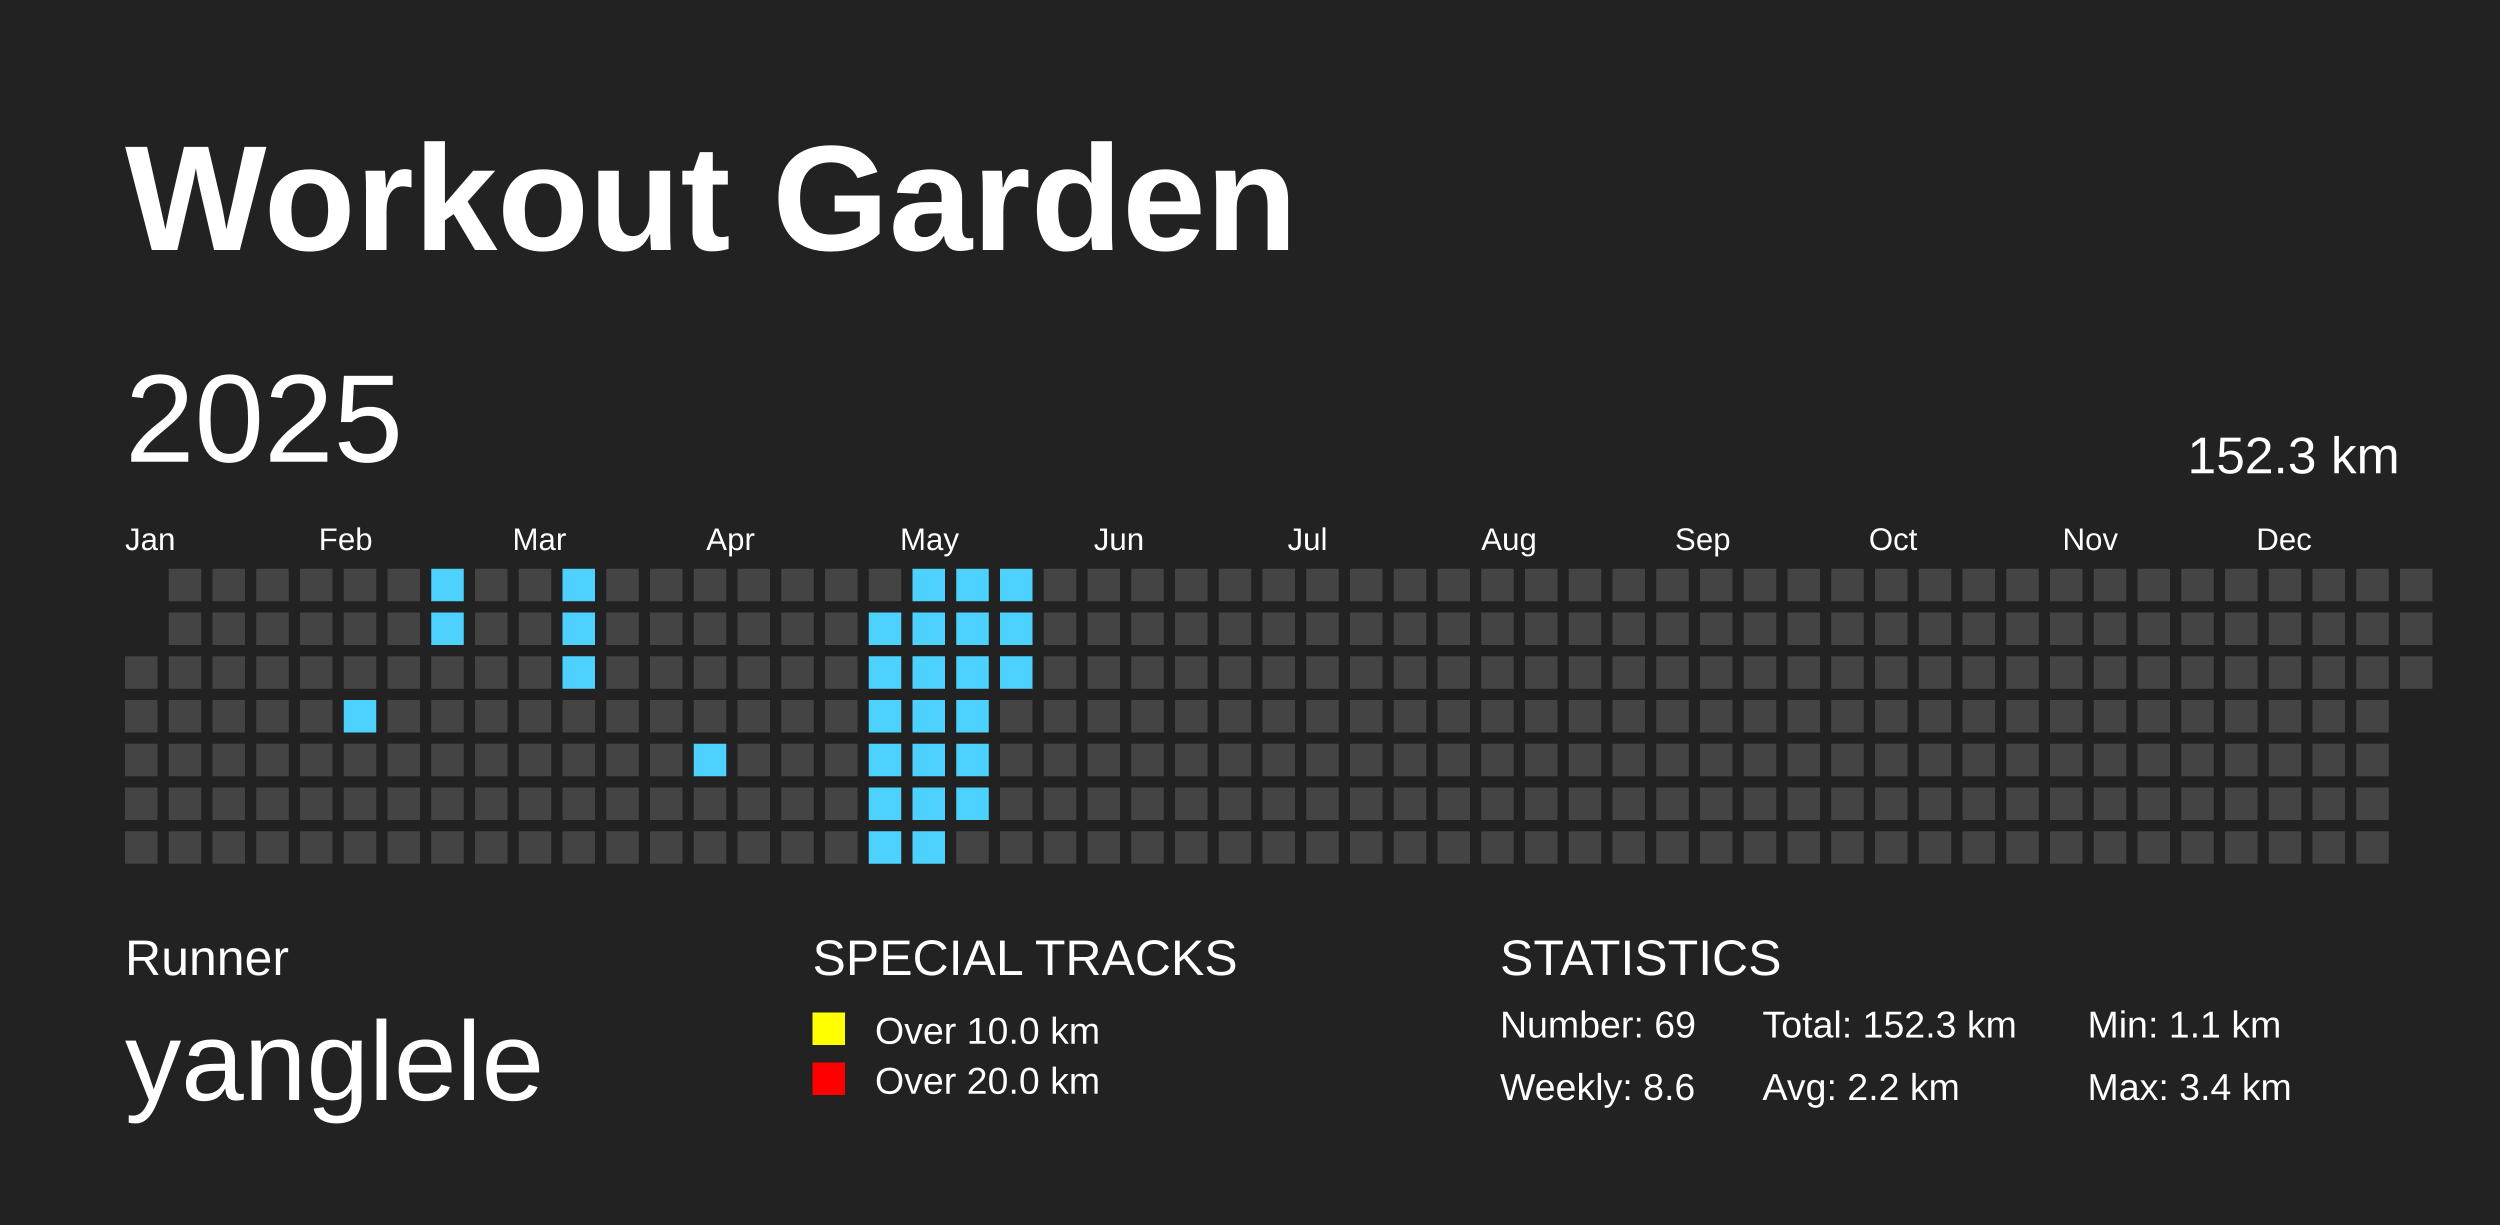
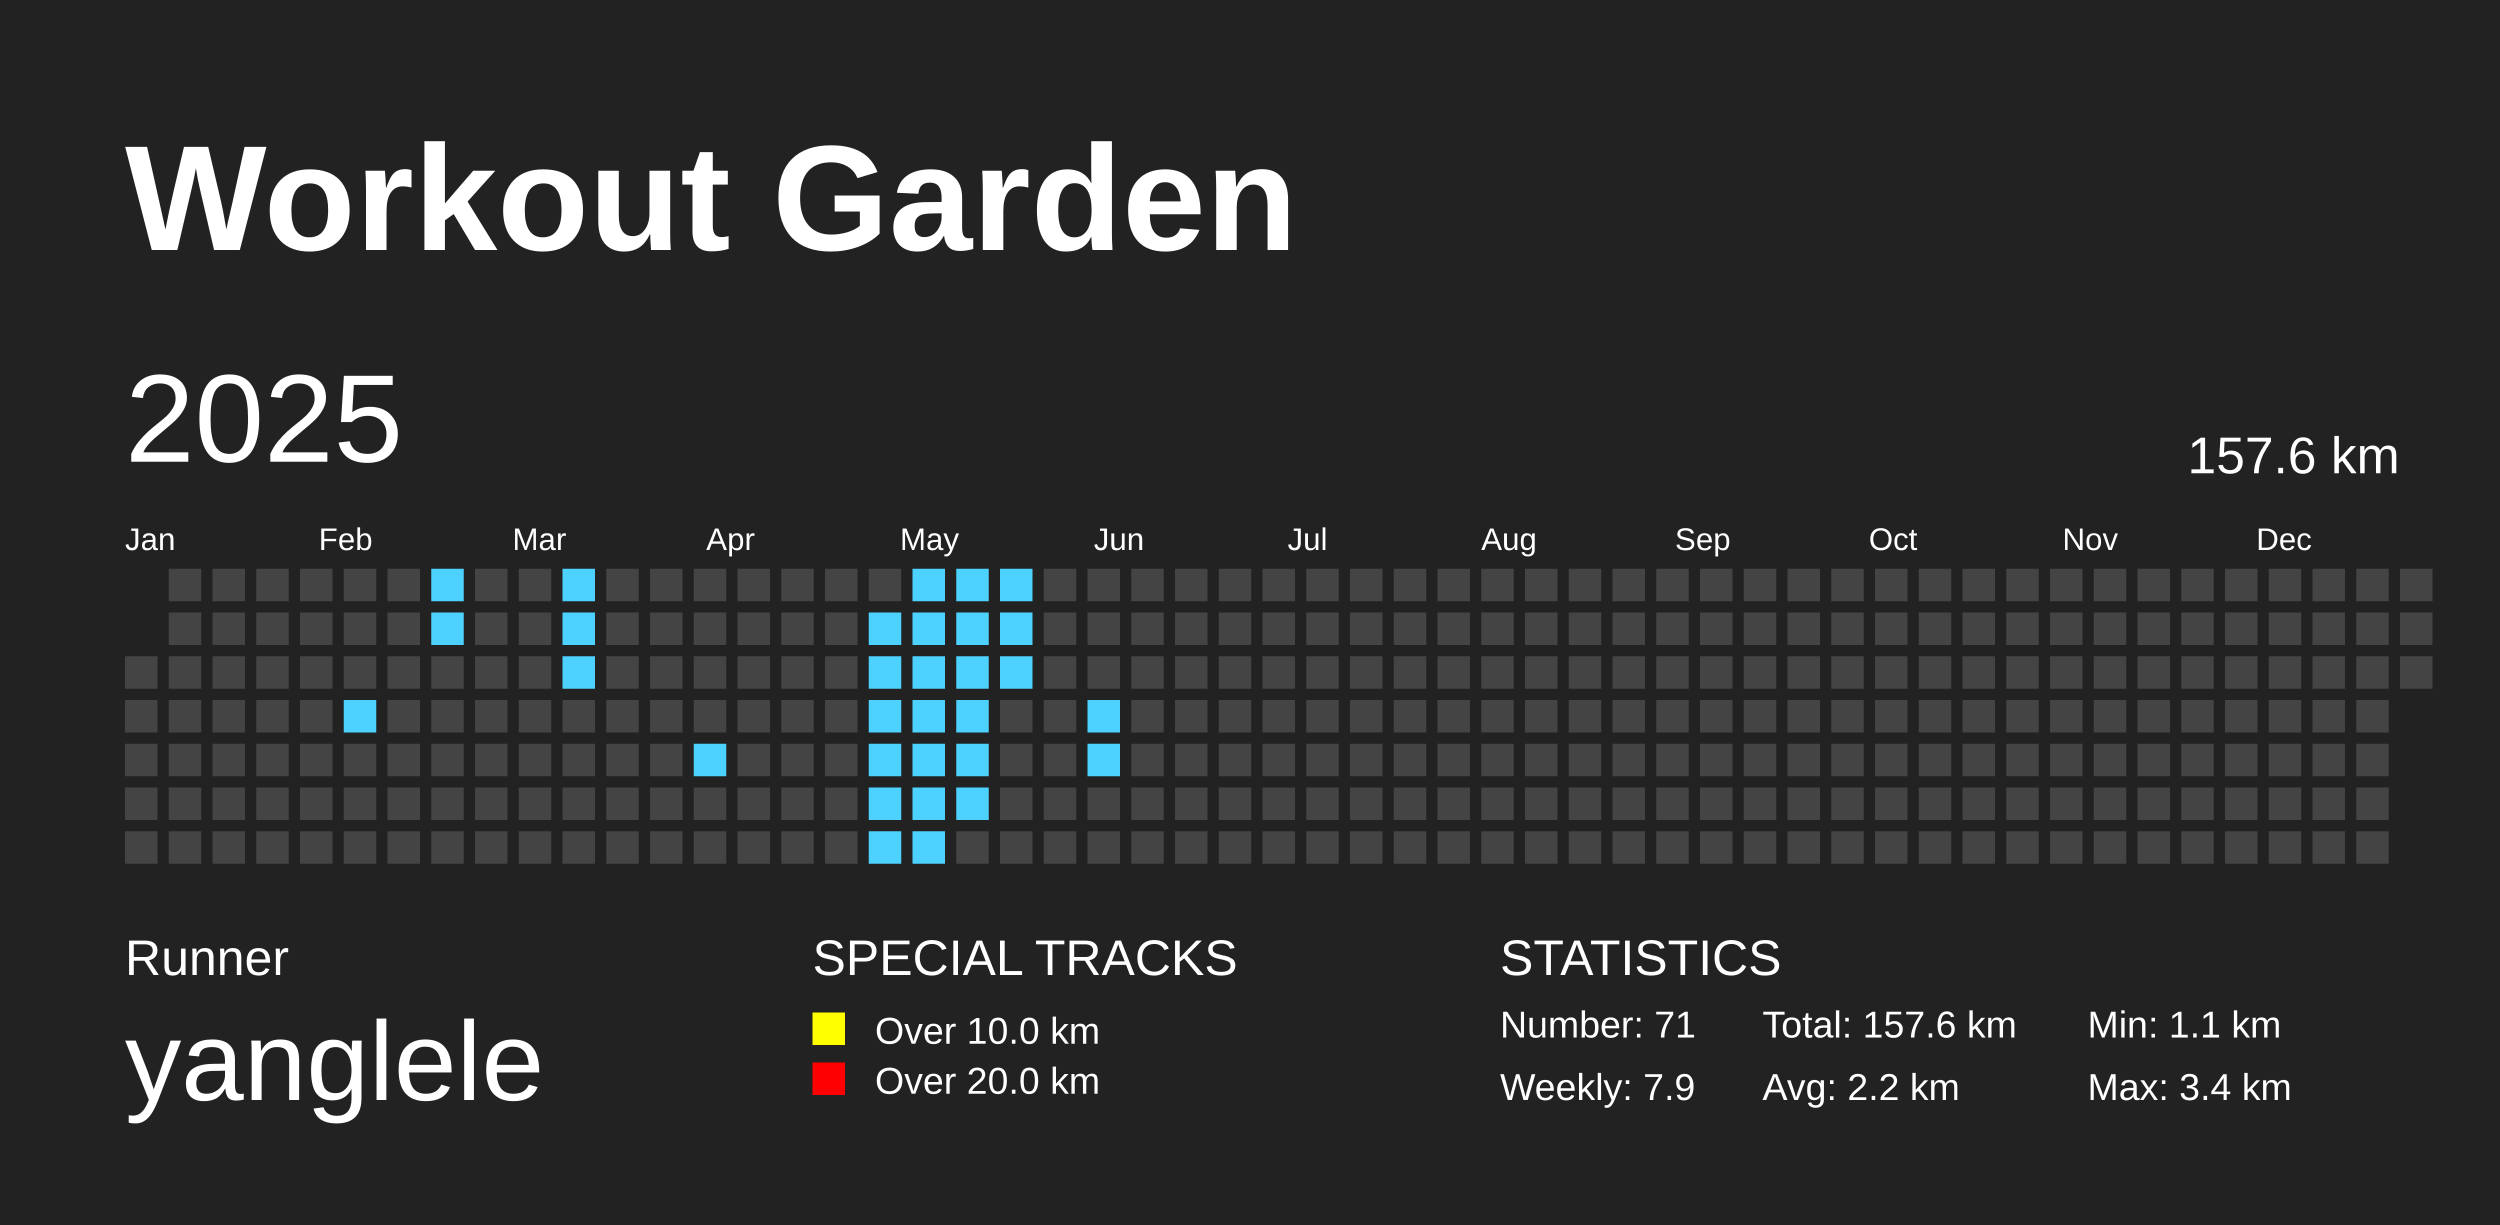
<svg xmlns="http://www.w3.org/2000/svg" baseProfile="full" height="98mm" version="1.1" viewBox="0,0,200,98" width="200mm">
  <defs />
  <rect fill="#222222" height="98" width="200" x="0" y="0" />
  <text fill="#FFFFFF" style="font-size:12px; font-family:Arial; font-weight:bold;" x="10" y="20">Workout Garden</text>
  <text fill="#FFFFFF" style="font-size:4px; font-family:Arial" x="10" y="78">Runner</text>
  <text fill="#FFFFFF" style="font-size:9px; font-family:Arial" x="10" y="88">yanglele</text>
  <text fill="#FFFFFF" style="font-size:4px; font-family:Arial" x="65" y="78">SPECIAL TRACKS</text>
  <rect fill="yellow" height="2.6" width="2.6" x="65" y="81" />
  <text fill="#FFFFFF" style="font-size:3px; font-family:Arial" x="70" y="83.5">Over 10.0 km</text>
  <rect fill="red" height="2.6" width="2.6" x="65" y="85" />
  <text fill="#FFFFFF" style="font-size:3px; font-family:Arial" x="70" y="87.5">Over 20.0 km</text>
  <text fill="#FFFFFF" style="font-size:4px; font-family:Arial" x="120" y="78">STATISTICS</text>
-   <text fill="#FFFFFF" style="font-size:3px; font-family:Arial" x="120" y="83">Number: 69</text>
-   <text fill="#FFFFFF" style="font-size:3px; font-family:Arial" x="120" y="88">Weekly: 8.6</text>
-   <text fill="#FFFFFF" style="font-size:3px; font-family:Arial" x="141" y="83">Total: 152.3 km</text>
+   <text fill="#FFFFFF" style="font-size:3px; font-family:Arial" x="120" y="83">Number: 71</text>
+   <text fill="#FFFFFF" style="font-size:3px; font-family:Arial" x="120" y="88">Weekly: 7.9</text>
+   <text fill="#FFFFFF" style="font-size:3px; font-family:Arial" x="141" y="83">Total: 157.6 km</text>
  <text fill="#FFFFFF" style="font-size:3px; font-family:Arial" x="141" y="88">Avg: 2.2 km</text>
  <text fill="#FFFFFF" style="font-size:3px; font-family:Arial" x="167" y="83">Min: 1.1 km</text>
  <text fill="#FFFFFF" style="font-size:3px; font-family:Arial" x="167" y="88">Max: 3.4 km</text>
  <text dominant-baseline="hanging" fill="#FFFFFF" style="font-size:10.0px; font-family:Arial;" x="10" y="30">2025</text>
-   <text dominant-baseline="hanging" fill="#FFFFFF" style="font-size:4.125px; font-family:Arial;" x="175" y="35">152.3 km</text>
+   <text dominant-baseline="hanging" fill="#FFFFFF" style="font-size:4.125px; font-family:Arial;" x="175" y="35">157.6 km</text>
  <text fill="#FFFFFF" style="font-size:2.5px; font-family:Arial" x="10.0" y="44">Jan</text>
  <text fill="#FFFFFF" style="font-size:2.5px; font-family:Arial" x="25.5" y="44">Feb</text>
  <text fill="#FFFFFF" style="font-size:2.5px; font-family:Arial" x="41.0" y="44">Mar</text>
  <text fill="#FFFFFF" style="font-size:2.5px; font-family:Arial" x="56.5" y="44">Apr</text>
  <text fill="#FFFFFF" style="font-size:2.5px; font-family:Arial" x="72.0" y="44">May</text>
  <text fill="#FFFFFF" style="font-size:2.5px; font-family:Arial" x="87.5" y="44">Jun</text>
  <text fill="#FFFFFF" style="font-size:2.5px; font-family:Arial" x="103.0" y="44">Jul</text>
  <text fill="#FFFFFF" style="font-size:2.5px; font-family:Arial" x="118.5" y="44">Aug</text>
  <text fill="#FFFFFF" style="font-size:2.5px; font-family:Arial" x="134.0" y="44">Sep</text>
  <text fill="#FFFFFF" style="font-size:2.5px; font-family:Arial" x="149.5" y="44">Oct</text>
  <text fill="#FFFFFF" style="font-size:2.5px; font-family:Arial" x="165.0" y="44">Nov</text>
  <text fill="#FFFFFF" style="font-size:2.5px; font-family:Arial" x="180.5" y="44">Dec</text>
  <rect fill="#444444" height="2.6" width="2.6" x="10.0" y="52.5" />
  <rect fill="#444444" height="2.6" width="2.6" x="10.0" y="56.0" />
  <rect fill="#444444" height="2.6" width="2.6" x="10.0" y="59.5" />
  <rect fill="#444444" height="2.6" width="2.6" x="10.0" y="63.0" />
  <rect fill="#444444" height="2.6" width="2.6" x="10.0" y="66.5" />
  <rect fill="#444444" height="2.6" width="2.6" x="13.5" y="45.5" />
  <rect fill="#444444" height="2.6" width="2.6" x="13.5" y="49.0" />
  <rect fill="#444444" height="2.6" width="2.6" x="13.5" y="52.5" />
  <rect fill="#444444" height="2.6" width="2.6" x="13.5" y="56.0" />
  <rect fill="#444444" height="2.6" width="2.6" x="13.5" y="59.5" />
  <rect fill="#444444" height="2.6" width="2.6" x="13.5" y="63.0" />
  <rect fill="#444444" height="2.6" width="2.6" x="13.5" y="66.5" />
  <rect fill="#444444" height="2.6" width="2.6" x="17.0" y="45.5" />
  <rect fill="#444444" height="2.6" width="2.6" x="17.0" y="49.0" />
  <rect fill="#444444" height="2.6" width="2.6" x="17.0" y="52.5" />
  <rect fill="#444444" height="2.6" width="2.6" x="17.0" y="56.0" />
  <rect fill="#444444" height="2.6" width="2.6" x="17.0" y="59.5" />
  <rect fill="#444444" height="2.6" width="2.6" x="17.0" y="63.0" />
  <rect fill="#444444" height="2.6" width="2.6" x="17.0" y="66.5" />
  <rect fill="#444444" height="2.6" width="2.6" x="20.5" y="45.5" />
  <rect fill="#444444" height="2.6" width="2.6" x="20.5" y="49.0" />
  <rect fill="#444444" height="2.6" width="2.6" x="20.5" y="52.5" />
  <rect fill="#444444" height="2.6" width="2.6" x="20.5" y="56.0" />
  <rect fill="#444444" height="2.6" width="2.6" x="20.5" y="59.5" />
  <rect fill="#444444" height="2.6" width="2.6" x="20.5" y="63.0" />
  <rect fill="#444444" height="2.6" width="2.6" x="20.5" y="66.5" />
  <rect fill="#444444" height="2.6" width="2.6" x="24.0" y="45.5" />
  <rect fill="#444444" height="2.6" width="2.6" x="24.0" y="49.0" />
  <rect fill="#444444" height="2.6" width="2.6" x="24.0" y="52.5" />
  <rect fill="#444444" height="2.6" width="2.6" x="24.0" y="56.0" />
  <rect fill="#444444" height="2.6" width="2.6" x="24.0" y="59.5" />
  <rect fill="#444444" height="2.6" width="2.6" x="24.0" y="63.0" />
  <rect fill="#444444" height="2.6" width="2.6" x="24.0" y="66.5" />
  <rect fill="#444444" height="2.6" width="2.6" x="27.5" y="45.5" />
  <rect fill="#444444" height="2.6" width="2.6" x="27.5" y="49.0" />
  <rect fill="#444444" height="2.6" width="2.6" x="27.5" y="52.5" />
  <rect fill="#4DD2FF" height="2.6" width="2.6" x="27.5" y="56.0" />
  <rect fill="#444444" height="2.6" width="2.6" x="27.5" y="59.5" />
  <rect fill="#444444" height="2.6" width="2.6" x="27.5" y="63.0" />
  <rect fill="#444444" height="2.6" width="2.6" x="27.5" y="66.5" />
  <rect fill="#444444" height="2.6" width="2.6" x="31.0" y="45.5" />
  <rect fill="#444444" height="2.6" width="2.6" x="31.0" y="49.0" />
  <rect fill="#444444" height="2.6" width="2.6" x="31.0" y="52.5" />
  <rect fill="#444444" height="2.6" width="2.6" x="31.0" y="56.0" />
  <rect fill="#444444" height="2.6" width="2.6" x="31.0" y="59.5" />
  <rect fill="#444444" height="2.6" width="2.6" x="31.0" y="63.0" />
  <rect fill="#444444" height="2.6" width="2.6" x="31.0" y="66.5" />
  <rect fill="#4DD2FF" height="2.6" width="2.6" x="34.5" y="45.5" />
  <rect fill="#4DD2FF" height="2.6" width="2.6" x="34.5" y="49.0" />
  <rect fill="#444444" height="2.6" width="2.6" x="34.5" y="52.5" />
  <rect fill="#444444" height="2.6" width="2.6" x="34.5" y="56.0" />
  <rect fill="#444444" height="2.6" width="2.6" x="34.5" y="59.5" />
  <rect fill="#444444" height="2.6" width="2.6" x="34.5" y="63.0" />
  <rect fill="#444444" height="2.6" width="2.6" x="34.5" y="66.5" />
  <rect fill="#444444" height="2.6" width="2.6" x="38.0" y="45.5" />
  <rect fill="#444444" height="2.6" width="2.6" x="38.0" y="49.0" />
  <rect fill="#444444" height="2.6" width="2.6" x="38.0" y="52.5" />
  <rect fill="#444444" height="2.6" width="2.6" x="38.0" y="56.0" />
  <rect fill="#444444" height="2.6" width="2.6" x="38.0" y="59.5" />
  <rect fill="#444444" height="2.6" width="2.6" x="38.0" y="63.0" />
  <rect fill="#444444" height="2.6" width="2.6" x="38.0" y="66.5" />
  <rect fill="#444444" height="2.6" width="2.6" x="41.5" y="45.5" />
  <rect fill="#444444" height="2.6" width="2.6" x="41.5" y="49.0" />
  <rect fill="#444444" height="2.6" width="2.6" x="41.5" y="52.5" />
  <rect fill="#444444" height="2.6" width="2.6" x="41.5" y="56.0" />
  <rect fill="#444444" height="2.6" width="2.6" x="41.5" y="59.5" />
  <rect fill="#444444" height="2.6" width="2.6" x="41.5" y="63.0" />
  <rect fill="#444444" height="2.6" width="2.6" x="41.5" y="66.5" />
  <rect fill="#4DD2FF" height="2.6" width="2.6" x="45.0" y="45.5" />
  <rect fill="#4DD2FF" height="2.6" width="2.6" x="45.0" y="49.0" />
  <rect fill="#4DD2FF" height="2.6" width="2.6" x="45.0" y="52.5" />
  <rect fill="#444444" height="2.6" width="2.6" x="45.0" y="56.0" />
  <rect fill="#444444" height="2.6" width="2.6" x="45.0" y="59.5" />
  <rect fill="#444444" height="2.6" width="2.6" x="45.0" y="63.0" />
  <rect fill="#444444" height="2.6" width="2.6" x="45.0" y="66.5" />
  <rect fill="#444444" height="2.6" width="2.6" x="48.5" y="45.5" />
  <rect fill="#444444" height="2.6" width="2.6" x="48.5" y="49.0" />
  <rect fill="#444444" height="2.6" width="2.6" x="48.5" y="52.5" />
  <rect fill="#444444" height="2.6" width="2.6" x="48.5" y="56.0" />
  <rect fill="#444444" height="2.6" width="2.6" x="48.5" y="59.5" />
  <rect fill="#444444" height="2.6" width="2.6" x="48.5" y="63.0" />
  <rect fill="#444444" height="2.6" width="2.6" x="48.5" y="66.5" />
  <rect fill="#444444" height="2.6" width="2.6" x="52.0" y="45.5" />
  <rect fill="#444444" height="2.6" width="2.6" x="52.0" y="49.0" />
  <rect fill="#444444" height="2.6" width="2.6" x="52.0" y="52.5" />
  <rect fill="#444444" height="2.6" width="2.6" x="52.0" y="56.0" />
  <rect fill="#444444" height="2.6" width="2.6" x="52.0" y="59.5" />
  <rect fill="#444444" height="2.6" width="2.6" x="52.0" y="63.0" />
  <rect fill="#444444" height="2.6" width="2.6" x="52.0" y="66.5" />
  <rect fill="#444444" height="2.6" width="2.6" x="55.5" y="45.5" />
  <rect fill="#444444" height="2.6" width="2.6" x="55.5" y="49.0" />
  <rect fill="#444444" height="2.6" width="2.6" x="55.5" y="52.5" />
  <rect fill="#444444" height="2.6" width="2.6" x="55.5" y="56.0" />
  <rect fill="#4DD2FF" height="2.6" width="2.6" x="55.5" y="59.5" />
  <rect fill="#444444" height="2.6" width="2.6" x="55.5" y="63.0" />
  <rect fill="#444444" height="2.6" width="2.6" x="55.5" y="66.5" />
  <rect fill="#444444" height="2.6" width="2.6" x="59.0" y="45.5" />
  <rect fill="#444444" height="2.6" width="2.6" x="59.0" y="49.0" />
  <rect fill="#444444" height="2.6" width="2.6" x="59.0" y="52.5" />
  <rect fill="#444444" height="2.6" width="2.6" x="59.0" y="56.0" />
  <rect fill="#444444" height="2.6" width="2.6" x="59.0" y="59.5" />
  <rect fill="#444444" height="2.6" width="2.6" x="59.0" y="63.0" />
  <rect fill="#444444" height="2.6" width="2.6" x="59.0" y="66.5" />
  <rect fill="#444444" height="2.6" width="2.6" x="62.5" y="45.5" />
  <rect fill="#444444" height="2.6" width="2.6" x="62.5" y="49.0" />
  <rect fill="#444444" height="2.6" width="2.6" x="62.5" y="52.5" />
  <rect fill="#444444" height="2.6" width="2.6" x="62.5" y="56.0" />
  <rect fill="#444444" height="2.6" width="2.6" x="62.5" y="59.5" />
  <rect fill="#444444" height="2.6" width="2.6" x="62.5" y="63.0" />
  <rect fill="#444444" height="2.6" width="2.6" x="62.5" y="66.5" />
  <rect fill="#444444" height="2.6" width="2.6" x="66.0" y="45.5" />
  <rect fill="#444444" height="2.6" width="2.6" x="66.0" y="49.0" />
  <rect fill="#444444" height="2.6" width="2.6" x="66.0" y="52.5" />
  <rect fill="#444444" height="2.6" width="2.6" x="66.0" y="56.0" />
  <rect fill="#444444" height="2.6" width="2.6" x="66.0" y="59.5" />
  <rect fill="#444444" height="2.6" width="2.6" x="66.0" y="63.0" />
  <rect fill="#444444" height="2.6" width="2.6" x="66.0" y="66.5" />
  <rect fill="#444444" height="2.6" width="2.6" x="69.5" y="45.5" />
  <rect fill="#4DD2FF" height="2.6" width="2.6" x="69.5" y="49.0" />
  <rect fill="#4DD2FF" height="2.6" width="2.6" x="69.5" y="52.5" />
  <rect fill="#4DD2FF" height="2.6" width="2.6" x="69.5" y="56.0" />
  <rect fill="#4DD2FF" height="2.6" width="2.6" x="69.5" y="59.5" />
  <rect fill="#4DD2FF" height="2.6" width="2.6" x="69.5" y="63.0" />
  <rect fill="#4DD2FF" height="2.6" width="2.6" x="69.5" y="66.5" />
  <rect fill="#4DD2FF" height="2.6" width="2.6" x="73.0" y="45.5" />
  <rect fill="#4DD2FF" height="2.6" width="2.6" x="73.0" y="49.0" />
  <rect fill="#4DD2FF" height="2.6" width="2.6" x="73.0" y="52.5" />
  <rect fill="#4DD2FF" height="2.6" width="2.6" x="73.0" y="56.0" />
  <rect fill="#4DD2FF" height="2.6" width="2.6" x="73.0" y="59.5" />
  <rect fill="#4DD2FF" height="2.6" width="2.6" x="73.0" y="63.0" />
  <rect fill="#4DD2FF" height="2.6" width="2.6" x="73.0" y="66.5" />
  <rect fill="#4DD2FF" height="2.6" width="2.6" x="76.5" y="45.5" />
  <rect fill="#4DD2FF" height="2.6" width="2.6" x="76.5" y="49.0" />
  <rect fill="#4DD2FF" height="2.6" width="2.6" x="76.5" y="52.5" />
  <rect fill="#4DD2FF" height="2.6" width="2.6" x="76.5" y="56.0" />
  <rect fill="#4DD2FF" height="2.6" width="2.6" x="76.5" y="59.5" />
  <rect fill="#4DD2FF" height="2.6" width="2.6" x="76.5" y="63.0" />
  <rect fill="#444444" height="2.6" width="2.6" x="76.5" y="66.5" />
  <rect fill="#4DD2FF" height="2.6" width="2.6" x="80.0" y="45.5" />
  <rect fill="#4DD2FF" height="2.6" width="2.6" x="80.0" y="49.0" />
  <rect fill="#4DD2FF" height="2.6" width="2.6" x="80.0" y="52.5" />
  <rect fill="#444444" height="2.6" width="2.6" x="80.0" y="56.0" />
  <rect fill="#444444" height="2.6" width="2.6" x="80.0" y="59.5" />
  <rect fill="#444444" height="2.6" width="2.6" x="80.0" y="63.0" />
  <rect fill="#444444" height="2.6" width="2.6" x="80.0" y="66.5" />
  <rect fill="#444444" height="2.6" width="2.6" x="83.5" y="45.5" />
  <rect fill="#444444" height="2.6" width="2.6" x="83.5" y="49.0" />
  <rect fill="#444444" height="2.6" width="2.6" x="83.5" y="52.5" />
  <rect fill="#444444" height="2.6" width="2.6" x="83.5" y="56.0" />
  <rect fill="#444444" height="2.6" width="2.6" x="83.5" y="59.5" />
  <rect fill="#444444" height="2.6" width="2.6" x="83.5" y="63.0" />
  <rect fill="#444444" height="2.6" width="2.6" x="83.5" y="66.5" />
  <rect fill="#444444" height="2.6" width="2.6" x="87.0" y="45.5" />
  <rect fill="#444444" height="2.6" width="2.6" x="87.0" y="49.0" />
  <rect fill="#444444" height="2.6" width="2.6" x="87.0" y="52.5" />
-   <rect fill="#444444" height="2.6" width="2.6" x="87.0" y="56.0" />
-   <rect fill="#444444" height="2.6" width="2.6" x="87.0" y="59.5" />
+   <rect fill="#4DD2FF" height="2.6" width="2.6" x="87.0" y="56.0" />
+   <rect fill="#4DD2FF" height="2.6" width="2.6" x="87.0" y="59.5" />
  <rect fill="#444444" height="2.6" width="2.6" x="87.0" y="63.0" />
  <rect fill="#444444" height="2.6" width="2.6" x="87.0" y="66.5" />
  <rect fill="#444444" height="2.6" width="2.6" x="90.5" y="45.5" />
  <rect fill="#444444" height="2.6" width="2.6" x="90.5" y="49.0" />
  <rect fill="#444444" height="2.6" width="2.6" x="90.5" y="52.5" />
  <rect fill="#444444" height="2.6" width="2.6" x="90.5" y="56.0" />
  <rect fill="#444444" height="2.6" width="2.6" x="90.5" y="59.5" />
  <rect fill="#444444" height="2.6" width="2.6" x="90.5" y="63.0" />
  <rect fill="#444444" height="2.6" width="2.6" x="90.5" y="66.5" />
  <rect fill="#444444" height="2.6" width="2.6" x="94.0" y="45.5" />
  <rect fill="#444444" height="2.6" width="2.6" x="94.0" y="49.0" />
  <rect fill="#444444" height="2.6" width="2.6" x="94.0" y="52.5" />
  <rect fill="#444444" height="2.6" width="2.6" x="94.0" y="56.0" />
  <rect fill="#444444" height="2.6" width="2.6" x="94.0" y="59.5" />
  <rect fill="#444444" height="2.6" width="2.6" x="94.0" y="63.0" />
  <rect fill="#444444" height="2.6" width="2.6" x="94.0" y="66.5" />
  <rect fill="#444444" height="2.6" width="2.6" x="97.5" y="45.5" />
  <rect fill="#444444" height="2.6" width="2.6" x="97.5" y="49.0" />
  <rect fill="#444444" height="2.6" width="2.6" x="97.5" y="52.5" />
  <rect fill="#444444" height="2.6" width="2.6" x="97.5" y="56.0" />
  <rect fill="#444444" height="2.6" width="2.6" x="97.5" y="59.5" />
  <rect fill="#444444" height="2.6" width="2.6" x="97.5" y="63.0" />
  <rect fill="#444444" height="2.6" width="2.6" x="97.5" y="66.5" />
  <rect fill="#444444" height="2.6" width="2.6" x="101.0" y="45.5" />
  <rect fill="#444444" height="2.6" width="2.6" x="101.0" y="49.0" />
  <rect fill="#444444" height="2.6" width="2.6" x="101.0" y="52.5" />
  <rect fill="#444444" height="2.6" width="2.6" x="101.0" y="56.0" />
  <rect fill="#444444" height="2.6" width="2.6" x="101.0" y="59.5" />
  <rect fill="#444444" height="2.6" width="2.6" x="101.0" y="63.0" />
  <rect fill="#444444" height="2.6" width="2.6" x="101.0" y="66.5" />
  <rect fill="#444444" height="2.6" width="2.6" x="104.5" y="45.5" />
  <rect fill="#444444" height="2.6" width="2.6" x="104.5" y="49.0" />
  <rect fill="#444444" height="2.6" width="2.6" x="104.5" y="52.5" />
  <rect fill="#444444" height="2.6" width="2.6" x="104.5" y="56.0" />
  <rect fill="#444444" height="2.6" width="2.6" x="104.5" y="59.5" />
  <rect fill="#444444" height="2.6" width="2.6" x="104.5" y="63.0" />
  <rect fill="#444444" height="2.6" width="2.6" x="104.5" y="66.5" />
  <rect fill="#444444" height="2.6" width="2.6" x="108.0" y="45.5" />
  <rect fill="#444444" height="2.6" width="2.6" x="108.0" y="49.0" />
  <rect fill="#444444" height="2.6" width="2.6" x="108.0" y="52.5" />
  <rect fill="#444444" height="2.6" width="2.6" x="108.0" y="56.0" />
  <rect fill="#444444" height="2.6" width="2.6" x="108.0" y="59.5" />
  <rect fill="#444444" height="2.6" width="2.6" x="108.0" y="63.0" />
  <rect fill="#444444" height="2.6" width="2.6" x="108.0" y="66.5" />
  <rect fill="#444444" height="2.6" width="2.6" x="111.5" y="45.5" />
  <rect fill="#444444" height="2.6" width="2.6" x="111.5" y="49.0" />
  <rect fill="#444444" height="2.6" width="2.6" x="111.5" y="52.5" />
  <rect fill="#444444" height="2.6" width="2.6" x="111.5" y="56.0" />
  <rect fill="#444444" height="2.6" width="2.6" x="111.5" y="59.5" />
  <rect fill="#444444" height="2.6" width="2.6" x="111.5" y="63.0" />
  <rect fill="#444444" height="2.6" width="2.6" x="111.5" y="66.5" />
  <rect fill="#444444" height="2.6" width="2.6" x="115.0" y="45.5" />
  <rect fill="#444444" height="2.6" width="2.6" x="115.0" y="49.0" />
  <rect fill="#444444" height="2.6" width="2.6" x="115.0" y="52.5" />
  <rect fill="#444444" height="2.6" width="2.6" x="115.0" y="56.0" />
  <rect fill="#444444" height="2.6" width="2.6" x="115.0" y="59.5" />
  <rect fill="#444444" height="2.6" width="2.6" x="115.0" y="63.0" />
  <rect fill="#444444" height="2.6" width="2.6" x="115.0" y="66.5" />
  <rect fill="#444444" height="2.6" width="2.6" x="118.5" y="45.5" />
  <rect fill="#444444" height="2.6" width="2.6" x="118.5" y="49.0" />
  <rect fill="#444444" height="2.6" width="2.6" x="118.5" y="52.5" />
  <rect fill="#444444" height="2.6" width="2.6" x="118.5" y="56.0" />
  <rect fill="#444444" height="2.6" width="2.6" x="118.5" y="59.5" />
  <rect fill="#444444" height="2.6" width="2.6" x="118.5" y="63.0" />
  <rect fill="#444444" height="2.6" width="2.6" x="118.5" y="66.5" />
  <rect fill="#444444" height="2.6" width="2.6" x="122.0" y="45.5" />
  <rect fill="#444444" height="2.6" width="2.6" x="122.0" y="49.0" />
  <rect fill="#444444" height="2.6" width="2.6" x="122.0" y="52.5" />
  <rect fill="#444444" height="2.6" width="2.6" x="122.0" y="56.0" />
  <rect fill="#444444" height="2.6" width="2.6" x="122.0" y="59.5" />
  <rect fill="#444444" height="2.6" width="2.6" x="122.0" y="63.0" />
  <rect fill="#444444" height="2.6" width="2.6" x="122.0" y="66.5" />
  <rect fill="#444444" height="2.6" width="2.6" x="125.5" y="45.5" />
  <rect fill="#444444" height="2.6" width="2.6" x="125.5" y="49.0" />
  <rect fill="#444444" height="2.6" width="2.6" x="125.5" y="52.5" />
  <rect fill="#444444" height="2.6" width="2.6" x="125.5" y="56.0" />
  <rect fill="#444444" height="2.6" width="2.6" x="125.5" y="59.5" />
  <rect fill="#444444" height="2.6" width="2.6" x="125.5" y="63.0" />
  <rect fill="#444444" height="2.6" width="2.6" x="125.5" y="66.5" />
  <rect fill="#444444" height="2.6" width="2.6" x="129.0" y="45.5" />
  <rect fill="#444444" height="2.6" width="2.6" x="129.0" y="49.0" />
  <rect fill="#444444" height="2.6" width="2.6" x="129.0" y="52.5" />
  <rect fill="#444444" height="2.6" width="2.6" x="129.0" y="56.0" />
  <rect fill="#444444" height="2.6" width="2.6" x="129.0" y="59.5" />
  <rect fill="#444444" height="2.6" width="2.6" x="129.0" y="63.0" />
  <rect fill="#444444" height="2.6" width="2.6" x="129.0" y="66.5" />
  <rect fill="#444444" height="2.6" width="2.6" x="132.5" y="45.5" />
  <rect fill="#444444" height="2.6" width="2.6" x="132.5" y="49.0" />
  <rect fill="#444444" height="2.6" width="2.6" x="132.5" y="52.5" />
  <rect fill="#444444" height="2.6" width="2.6" x="132.5" y="56.0" />
  <rect fill="#444444" height="2.6" width="2.6" x="132.5" y="59.5" />
  <rect fill="#444444" height="2.6" width="2.6" x="132.5" y="63.0" />
  <rect fill="#444444" height="2.6" width="2.6" x="132.5" y="66.5" />
  <rect fill="#444444" height="2.6" width="2.6" x="136.0" y="45.5" />
  <rect fill="#444444" height="2.6" width="2.6" x="136.0" y="49.0" />
  <rect fill="#444444" height="2.6" width="2.6" x="136.0" y="52.5" />
  <rect fill="#444444" height="2.6" width="2.6" x="136.0" y="56.0" />
  <rect fill="#444444" height="2.6" width="2.6" x="136.0" y="59.5" />
  <rect fill="#444444" height="2.6" width="2.6" x="136.0" y="63.0" />
  <rect fill="#444444" height="2.6" width="2.6" x="136.0" y="66.5" />
  <rect fill="#444444" height="2.6" width="2.6" x="139.5" y="45.5" />
  <rect fill="#444444" height="2.6" width="2.6" x="139.5" y="49.0" />
  <rect fill="#444444" height="2.6" width="2.6" x="139.5" y="52.5" />
  <rect fill="#444444" height="2.6" width="2.6" x="139.5" y="56.0" />
  <rect fill="#444444" height="2.6" width="2.6" x="139.5" y="59.5" />
  <rect fill="#444444" height="2.6" width="2.6" x="139.5" y="63.0" />
  <rect fill="#444444" height="2.6" width="2.6" x="139.5" y="66.5" />
  <rect fill="#444444" height="2.6" width="2.6" x="143.0" y="45.5" />
  <rect fill="#444444" height="2.6" width="2.6" x="143.0" y="49.0" />
  <rect fill="#444444" height="2.6" width="2.6" x="143.0" y="52.5" />
  <rect fill="#444444" height="2.6" width="2.6" x="143.0" y="56.0" />
  <rect fill="#444444" height="2.6" width="2.6" x="143.0" y="59.5" />
  <rect fill="#444444" height="2.6" width="2.6" x="143.0" y="63.0" />
  <rect fill="#444444" height="2.6" width="2.6" x="143.0" y="66.5" />
  <rect fill="#444444" height="2.6" width="2.6" x="146.5" y="45.5" />
  <rect fill="#444444" height="2.6" width="2.6" x="146.5" y="49.0" />
  <rect fill="#444444" height="2.6" width="2.6" x="146.5" y="52.5" />
  <rect fill="#444444" height="2.6" width="2.6" x="146.5" y="56.0" />
  <rect fill="#444444" height="2.6" width="2.6" x="146.5" y="59.5" />
  <rect fill="#444444" height="2.6" width="2.6" x="146.5" y="63.0" />
  <rect fill="#444444" height="2.6" width="2.6" x="146.5" y="66.5" />
  <rect fill="#444444" height="2.6" width="2.6" x="150.0" y="45.5" />
  <rect fill="#444444" height="2.6" width="2.6" x="150.0" y="49.0" />
  <rect fill="#444444" height="2.6" width="2.6" x="150.0" y="52.5" />
  <rect fill="#444444" height="2.6" width="2.6" x="150.0" y="56.0" />
  <rect fill="#444444" height="2.6" width="2.6" x="150.0" y="59.5" />
  <rect fill="#444444" height="2.6" width="2.6" x="150.0" y="63.0" />
  <rect fill="#444444" height="2.6" width="2.6" x="150.0" y="66.5" />
  <rect fill="#444444" height="2.6" width="2.6" x="153.5" y="45.5" />
  <rect fill="#444444" height="2.6" width="2.6" x="153.5" y="49.0" />
  <rect fill="#444444" height="2.6" width="2.6" x="153.5" y="52.5" />
  <rect fill="#444444" height="2.6" width="2.6" x="153.5" y="56.0" />
  <rect fill="#444444" height="2.6" width="2.6" x="153.5" y="59.5" />
  <rect fill="#444444" height="2.6" width="2.6" x="153.5" y="63.0" />
  <rect fill="#444444" height="2.6" width="2.6" x="153.5" y="66.5" />
  <rect fill="#444444" height="2.6" width="2.6" x="157.0" y="45.5" />
  <rect fill="#444444" height="2.6" width="2.6" x="157.0" y="49.0" />
  <rect fill="#444444" height="2.6" width="2.6" x="157.0" y="52.5" />
  <rect fill="#444444" height="2.6" width="2.6" x="157.0" y="56.0" />
  <rect fill="#444444" height="2.6" width="2.6" x="157.0" y="59.5" />
  <rect fill="#444444" height="2.6" width="2.6" x="157.0" y="63.0" />
  <rect fill="#444444" height="2.6" width="2.6" x="157.0" y="66.5" />
  <rect fill="#444444" height="2.6" width="2.6" x="160.5" y="45.5" />
  <rect fill="#444444" height="2.6" width="2.6" x="160.5" y="49.0" />
  <rect fill="#444444" height="2.6" width="2.6" x="160.5" y="52.5" />
  <rect fill="#444444" height="2.6" width="2.6" x="160.5" y="56.0" />
  <rect fill="#444444" height="2.6" width="2.6" x="160.5" y="59.5" />
  <rect fill="#444444" height="2.6" width="2.6" x="160.5" y="63.0" />
  <rect fill="#444444" height="2.6" width="2.6" x="160.5" y="66.5" />
  <rect fill="#444444" height="2.6" width="2.6" x="164.0" y="45.5" />
  <rect fill="#444444" height="2.6" width="2.6" x="164.0" y="49.0" />
  <rect fill="#444444" height="2.6" width="2.6" x="164.0" y="52.5" />
  <rect fill="#444444" height="2.6" width="2.6" x="164.0" y="56.0" />
  <rect fill="#444444" height="2.6" width="2.6" x="164.0" y="59.5" />
  <rect fill="#444444" height="2.6" width="2.6" x="164.0" y="63.0" />
  <rect fill="#444444" height="2.6" width="2.6" x="164.0" y="66.5" />
  <rect fill="#444444" height="2.6" width="2.6" x="167.5" y="45.5" />
  <rect fill="#444444" height="2.6" width="2.6" x="167.5" y="49.0" />
  <rect fill="#444444" height="2.6" width="2.6" x="167.5" y="52.5" />
  <rect fill="#444444" height="2.6" width="2.6" x="167.5" y="56.0" />
  <rect fill="#444444" height="2.6" width="2.6" x="167.5" y="59.5" />
  <rect fill="#444444" height="2.6" width="2.6" x="167.5" y="63.0" />
  <rect fill="#444444" height="2.6" width="2.6" x="167.5" y="66.5" />
  <rect fill="#444444" height="2.6" width="2.6" x="171.0" y="45.5" />
  <rect fill="#444444" height="2.6" width="2.6" x="171.0" y="49.0" />
  <rect fill="#444444" height="2.6" width="2.6" x="171.0" y="52.5" />
  <rect fill="#444444" height="2.6" width="2.6" x="171.0" y="56.0" />
  <rect fill="#444444" height="2.6" width="2.6" x="171.0" y="59.5" />
  <rect fill="#444444" height="2.6" width="2.6" x="171.0" y="63.0" />
  <rect fill="#444444" height="2.6" width="2.6" x="171.0" y="66.5" />
  <rect fill="#444444" height="2.6" width="2.6" x="174.5" y="45.5" />
  <rect fill="#444444" height="2.6" width="2.6" x="174.5" y="49.0" />
  <rect fill="#444444" height="2.6" width="2.6" x="174.5" y="52.5" />
  <rect fill="#444444" height="2.6" width="2.6" x="174.5" y="56.0" />
  <rect fill="#444444" height="2.6" width="2.6" x="174.5" y="59.5" />
  <rect fill="#444444" height="2.6" width="2.6" x="174.5" y="63.0" />
  <rect fill="#444444" height="2.6" width="2.6" x="174.5" y="66.5" />
  <rect fill="#444444" height="2.6" width="2.6" x="178.0" y="45.5" />
  <rect fill="#444444" height="2.6" width="2.6" x="178.0" y="49.0" />
  <rect fill="#444444" height="2.6" width="2.6" x="178.0" y="52.5" />
  <rect fill="#444444" height="2.6" width="2.6" x="178.0" y="56.0" />
  <rect fill="#444444" height="2.6" width="2.6" x="178.0" y="59.5" />
  <rect fill="#444444" height="2.6" width="2.6" x="178.0" y="63.0" />
  <rect fill="#444444" height="2.6" width="2.6" x="178.0" y="66.5" />
  <rect fill="#444444" height="2.6" width="2.6" x="181.5" y="45.5" />
  <rect fill="#444444" height="2.6" width="2.6" x="181.5" y="49.0" />
  <rect fill="#444444" height="2.6" width="2.6" x="181.5" y="52.5" />
  <rect fill="#444444" height="2.6" width="2.6" x="181.5" y="56.0" />
  <rect fill="#444444" height="2.6" width="2.6" x="181.5" y="59.5" />
  <rect fill="#444444" height="2.6" width="2.6" x="181.5" y="63.0" />
  <rect fill="#444444" height="2.6" width="2.6" x="181.5" y="66.5" />
  <rect fill="#444444" height="2.6" width="2.6" x="185.0" y="45.5" />
  <rect fill="#444444" height="2.6" width="2.6" x="185.0" y="49.0" />
  <rect fill="#444444" height="2.6" width="2.6" x="185.0" y="52.5" />
  <rect fill="#444444" height="2.6" width="2.6" x="185.0" y="56.0" />
  <rect fill="#444444" height="2.6" width="2.6" x="185.0" y="59.5" />
  <rect fill="#444444" height="2.6" width="2.6" x="185.0" y="63.0" />
  <rect fill="#444444" height="2.6" width="2.6" x="185.0" y="66.5" />
  <rect fill="#444444" height="2.6" width="2.6" x="188.5" y="45.5" />
  <rect fill="#444444" height="2.6" width="2.6" x="188.5" y="49.0" />
  <rect fill="#444444" height="2.6" width="2.6" x="188.5" y="52.5" />
  <rect fill="#444444" height="2.6" width="2.6" x="188.5" y="56.0" />
  <rect fill="#444444" height="2.6" width="2.6" x="188.5" y="59.5" />
  <rect fill="#444444" height="2.6" width="2.6" x="188.5" y="63.0" />
  <rect fill="#444444" height="2.6" width="2.6" x="188.5" y="66.5" />
  <rect fill="#444444" height="2.6" width="2.6" x="192.0" y="45.5" />
  <rect fill="#444444" height="2.6" width="2.6" x="192.0" y="49.0" />
  <rect fill="#444444" height="2.6" width="2.6" x="192.0" y="52.5" />
</svg>
